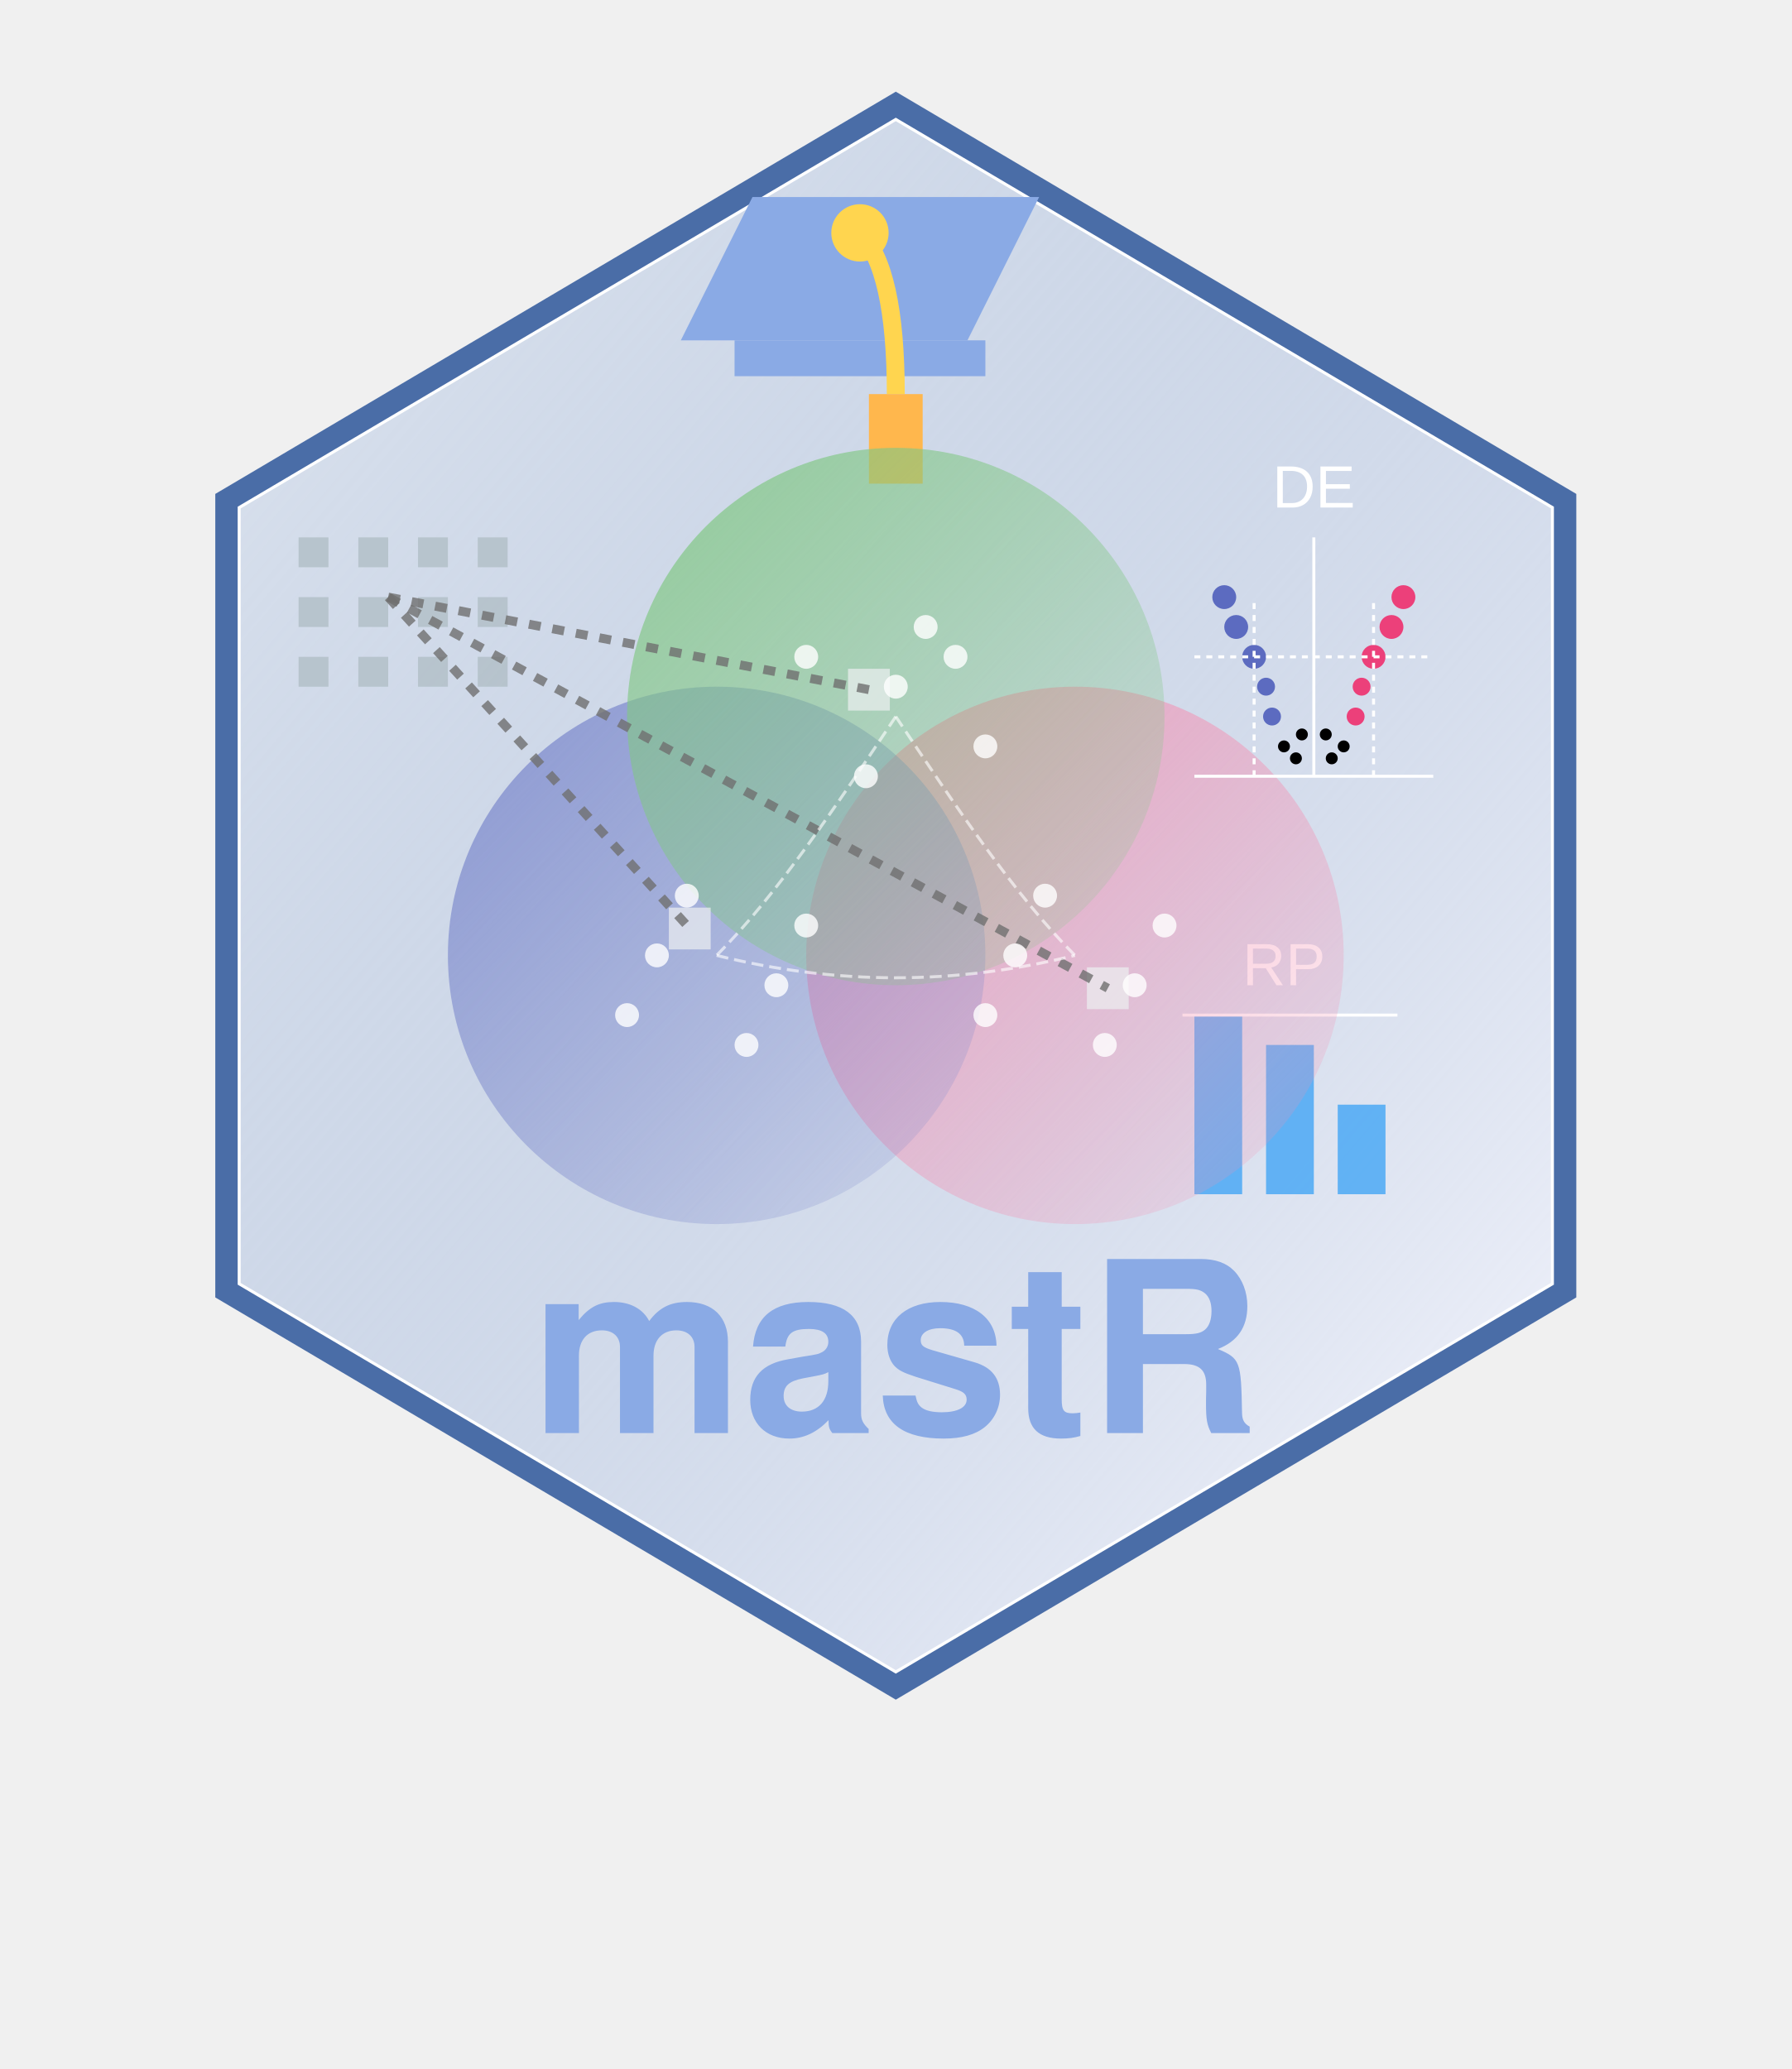
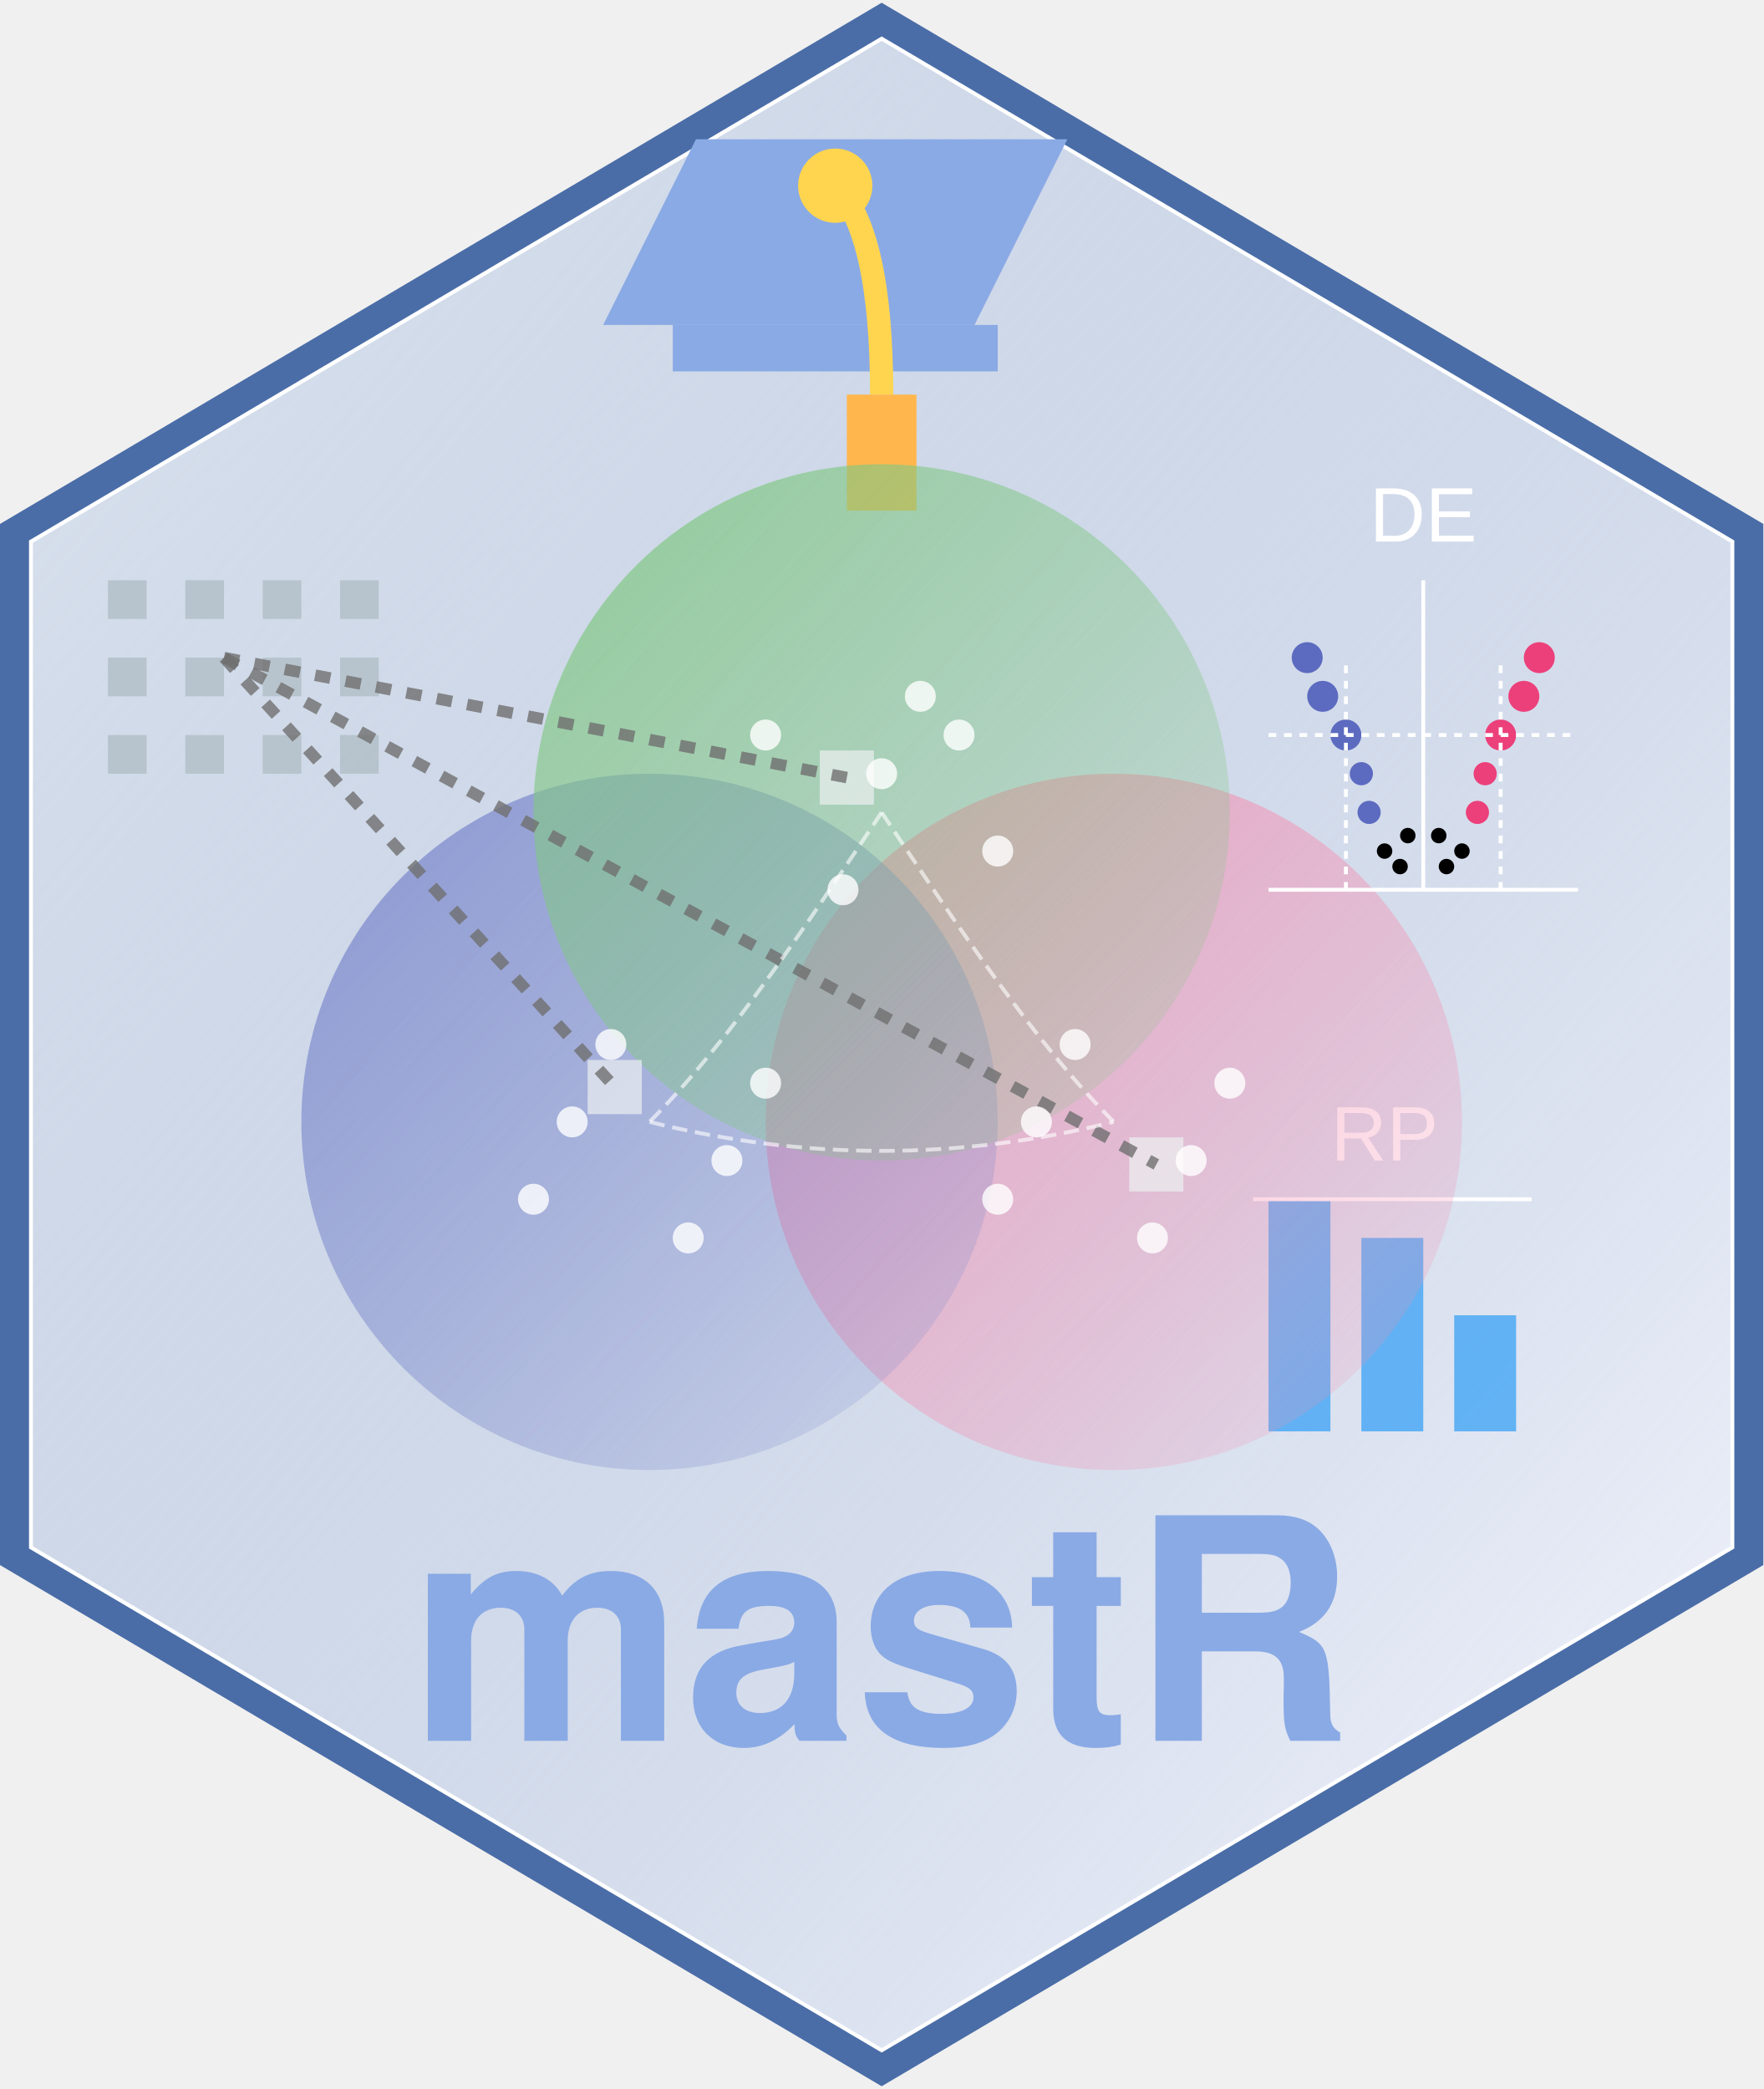
- <svg xmlns="http://www.w3.org/2000/svg" viewBox="0 0 300 346.5">
+ <svg xmlns="http://www.w3.org/2000/svg" viewBox="36.05 15 227.9 270">
  <polygon points="150,20 259.95,85 259.95,215 150,280 40.05,215 40.05,85" fill="none" stroke="#4A6DA7" stroke-width="8" />
  <polygon points="150,20 259.95,85 259.95,215 150,280 40.05,215 40.05,85" fill="#FFFFFF" />
  <polygon points="150,20 259.95,85 259.95,215 150,280 40.05,215 40.05,85" fill="url(#innerGradient)" stroke="#FFFFFF" stroke-width="0.5" />
  <defs>
    <linearGradient id="innerGradient" x1="0%" y1="0%" x2="100%" y2="100%">
      <stop offset="0%" stop-color="#5B7DB1" stop-opacity="0.2" />
      <stop offset="100%" stop-color="#F8F8FF" stop-opacity="0.9" />
    </linearGradient>
    <linearGradient id="filteringGradient1" x1="0%" y1="0%" x2="100%" y2="100%">
      <stop offset="0%" stop-color="#7986CB" stop-opacity="0.8" />
      <stop offset="100%" stop-color="#7986CB" stop-opacity="0.1" />
    </linearGradient>
    <linearGradient id="filteringGradient2" x1="0%" y1="0%" x2="100%" y2="100%">
      <stop offset="0%" stop-color="#F48FB1" stop-opacity="0.8" />
      <stop offset="100%" stop-color="#F48FB1" stop-opacity="0.1" />
    </linearGradient>
    <linearGradient id="filteringGradient3" x1="0%" y1="0%" x2="100%" y2="100%">
      <stop offset="0%" stop-color="#81C784" stop-opacity="0.8" />
      <stop offset="100%" stop-color="#81C784" stop-opacity="0.1" />
    </linearGradient>
  </defs>
  <g transform="translate(150, 45) scale(0.6)">
    <polygon points="-40,-20 40,-20 20,20 -60,20" fill="#8AAAE5" />
    <rect x="-45" y="20" width="70" height="10" fill="#8AAAE5" />
    <circle cx="-10" cy="-10" r="8" fill="#FFD54F" />
    <path d="M-10,-10 Q0,0 0,35" stroke="#FFD54F" stroke-width="5" fill="none" />
    <rect x="-7.5" y="35" width="15" height="25" fill="#FFB74D" />
  </g>
  <g opacity="0.8">
    <rect x="50" y="90" width="5" height="5" fill="#B0BEC5" />
    <rect x="60" y="90" width="5" height="5" fill="#B0BEC5" />
    <rect x="70" y="90" width="5" height="5" fill="#B0BEC5" />
    <rect x="50" y="100" width="5" height="5" fill="#B0BEC5" />
    <rect x="60" y="100" width="5" height="5" fill="#B0BEC5" />
    <rect x="70" y="100" width="5" height="5" fill="#B0BEC5" />
    <rect x="50" y="110" width="5" height="5" fill="#B0BEC5" />
    <rect x="60" y="110" width="5" height="5" fill="#B0BEC5" />
    <rect x="70" y="110" width="5" height="5" fill="#B0BEC5" />
    <rect x="80" y="90" width="5" height="5" fill="#B0BEC5" />
    <rect x="80" y="100" width="5" height="5" fill="#B0BEC5" />
    <rect x="80" y="110" width="5" height="5" fill="#B0BEC5" />
  </g>
  <g transform="translate(200, 170)">
    <rect x="0" y="0" width="8" height="30" fill="#42A5F5" fill-opacity="0.8" />
    <rect x="12" y="5" width="8" height="25" fill="#42A5F5" fill-opacity="0.8" />
    <rect x="24" y="15" width="8" height="15" fill="#42A5F5" fill-opacity="0.8" />
    <line x1="-2" y1="0" x2="34" y2="0" stroke="#FFFFFF" stroke-width="0.5" />
    <text x="15" y="-5" font-family="Arial, sans-serif" font-size="10" text-anchor="middle" fill="white">RP</text>
  </g>
  <circle cx="180" cy="160" r="45" fill="url(#filteringGradient2)" />
  <circle cx="120" cy="160" r="45" fill="url(#filteringGradient1)" />
  <circle cx="150" cy="120" r="45" fill="url(#filteringGradient3)" />
  <rect x="112" y="152" width="7" height="7" fill="#ECEFF1" opacity="0.7" />
  <rect x="182" y="162" width="7" height="7" fill="#ECEFF1" opacity="0.7" />
  <rect x="142" y="112" width="7" height="7" fill="#ECEFF1" opacity="0.7" />
  <line x1="65" y1="100" x2="115.5" y2="155.5" stroke="#707070" stroke-width="1.5" stroke-dasharray="2,2" stroke-opacity="0.8" />
  <line x1="65" y1="100" x2="145.5" y2="115.5" stroke="#707070" stroke-width="1.5" stroke-dasharray="2,2" stroke-opacity="0.8" />
  <line x1="65" y1="100" x2="185.5" y2="165.5" stroke="#707070" stroke-width="1.5" stroke-dasharray="2,2" stroke-opacity="0.8" />
  <circle cx="105" cy="170" r="2" fill="white" fill-opacity="0.8" />
  <circle cx="115" cy="150" r="2" fill="white" fill-opacity="0.8" />
  <circle cx="135" cy="155" r="2" fill="white" fill-opacity="0.8" />
  <circle cx="125" cy="175" r="2" fill="white" fill-opacity="0.8" />
  <circle cx="110" cy="160" r="2" fill="white" fill-opacity="0.8" />
  <circle cx="130" cy="165" r="2" fill="white" fill-opacity="0.8" />
  <circle cx="165" cy="170" r="2" fill="white" fill-opacity="0.8" />
  <circle cx="175" cy="150" r="2" fill="white" fill-opacity="0.8" />
  <circle cx="195" cy="155" r="2" fill="white" fill-opacity="0.8" />
  <circle cx="185" cy="175" r="2" fill="white" fill-opacity="0.8" />
  <circle cx="170" cy="160" r="2" fill="white" fill-opacity="0.8" />
  <circle cx="190" cy="165" r="2" fill="white" fill-opacity="0.8" />
  <circle cx="135" cy="110" r="2" fill="white" fill-opacity="0.8" />
  <circle cx="155" cy="105" r="2" fill="white" fill-opacity="0.8" />
  <circle cx="165" cy="125" r="2" fill="white" fill-opacity="0.8" />
  <circle cx="145" cy="130" r="2" fill="white" fill-opacity="0.8" />
  <circle cx="150" cy="115" r="2" fill="white" fill-opacity="0.8" />
  <circle cx="160" cy="110" r="2" fill="white" fill-opacity="0.8" />
  <path d="M150,120 C140,135 130,150 120,160" stroke="white" stroke-width="0.5" stroke-opacity="0.6" fill="none" stroke-dasharray="2,1" />
  <path d="M150,120 C160,135 170,150 180,160" stroke="white" stroke-width="0.5" stroke-opacity="0.6" fill="none" stroke-dasharray="2,1" />
  <path d="M120,160 C140,165 160,165 180,160" stroke="white" stroke-width="0.5" stroke-opacity="0.6" fill="none" stroke-dasharray="2,1" />
  <g transform="translate(200, 85)">
    <line x1="0" y1="45" x2="40" y2="45" stroke="#FFFFFF" stroke-width="0.5" />
    <line x1="20" y1="45" x2="20" y2="5" stroke="#FFFFFF" stroke-width="0.5" />
    <circle cx="15" cy="40" r="1" fill="#000000" />
    <circle cx="18" cy="38" r="1" fill="#000000" />
    <circle cx="22" cy="38" r="1" fill="#000000" />
    <circle cx="25" cy="40" r="1" fill="#000000" />
    <circle cx="17" cy="42" r="1" fill="#000000" />
    <circle cx="23" cy="42" r="1" fill="#000000" />
    <circle cx="5" cy="15" r="2" fill="#5C6BC0" />
    <circle cx="7" cy="20" r="2" fill="#5C6BC0" />
    <circle cx="10" cy="25" r="2" fill="#5C6BC0" />
    <circle cx="12" cy="30" r="1.5" fill="#5C6BC0" />
    <circle cx="13" cy="35" r="1.5" fill="#5C6BC0" />
    <circle cx="35" cy="15" r="2" fill="#EC407A" />
    <circle cx="33" cy="20" r="2" fill="#EC407A" />
    <circle cx="30" cy="25" r="2" fill="#EC407A" />
    <circle cx="28" cy="30" r="1.5" fill="#EC407A" />
    <circle cx="27" cy="35" r="1.5" fill="#EC407A" />
    <line x1="10" y1="45" x2="10" y2="15" stroke="#FFFFFF" stroke-width="0.5" stroke-dasharray="1,1" />
    <line x1="30" y1="45" x2="30" y2="15" stroke="#FFFFFF" stroke-width="0.5" stroke-dasharray="1,1" />
    <line x1="0" y1="25" x2="40" y2="25" stroke="#FFFFFF" stroke-width="0.5" stroke-dasharray="1,1" />
    <text x="20" y="0" font-family="Arial, sans-serif" font-size="10" text-anchor="middle" fill="white">DE</text>
  </g>
  <path id="textPath" d="M150,240 L150,240" fill="none" />
  <text x="150" y="240" font-family="Helvetica, Arial, sans-serif" font-weight="bold" font-size="40" text-anchor="middle" fill="#8AAAE5">mastR</text>
</svg>
